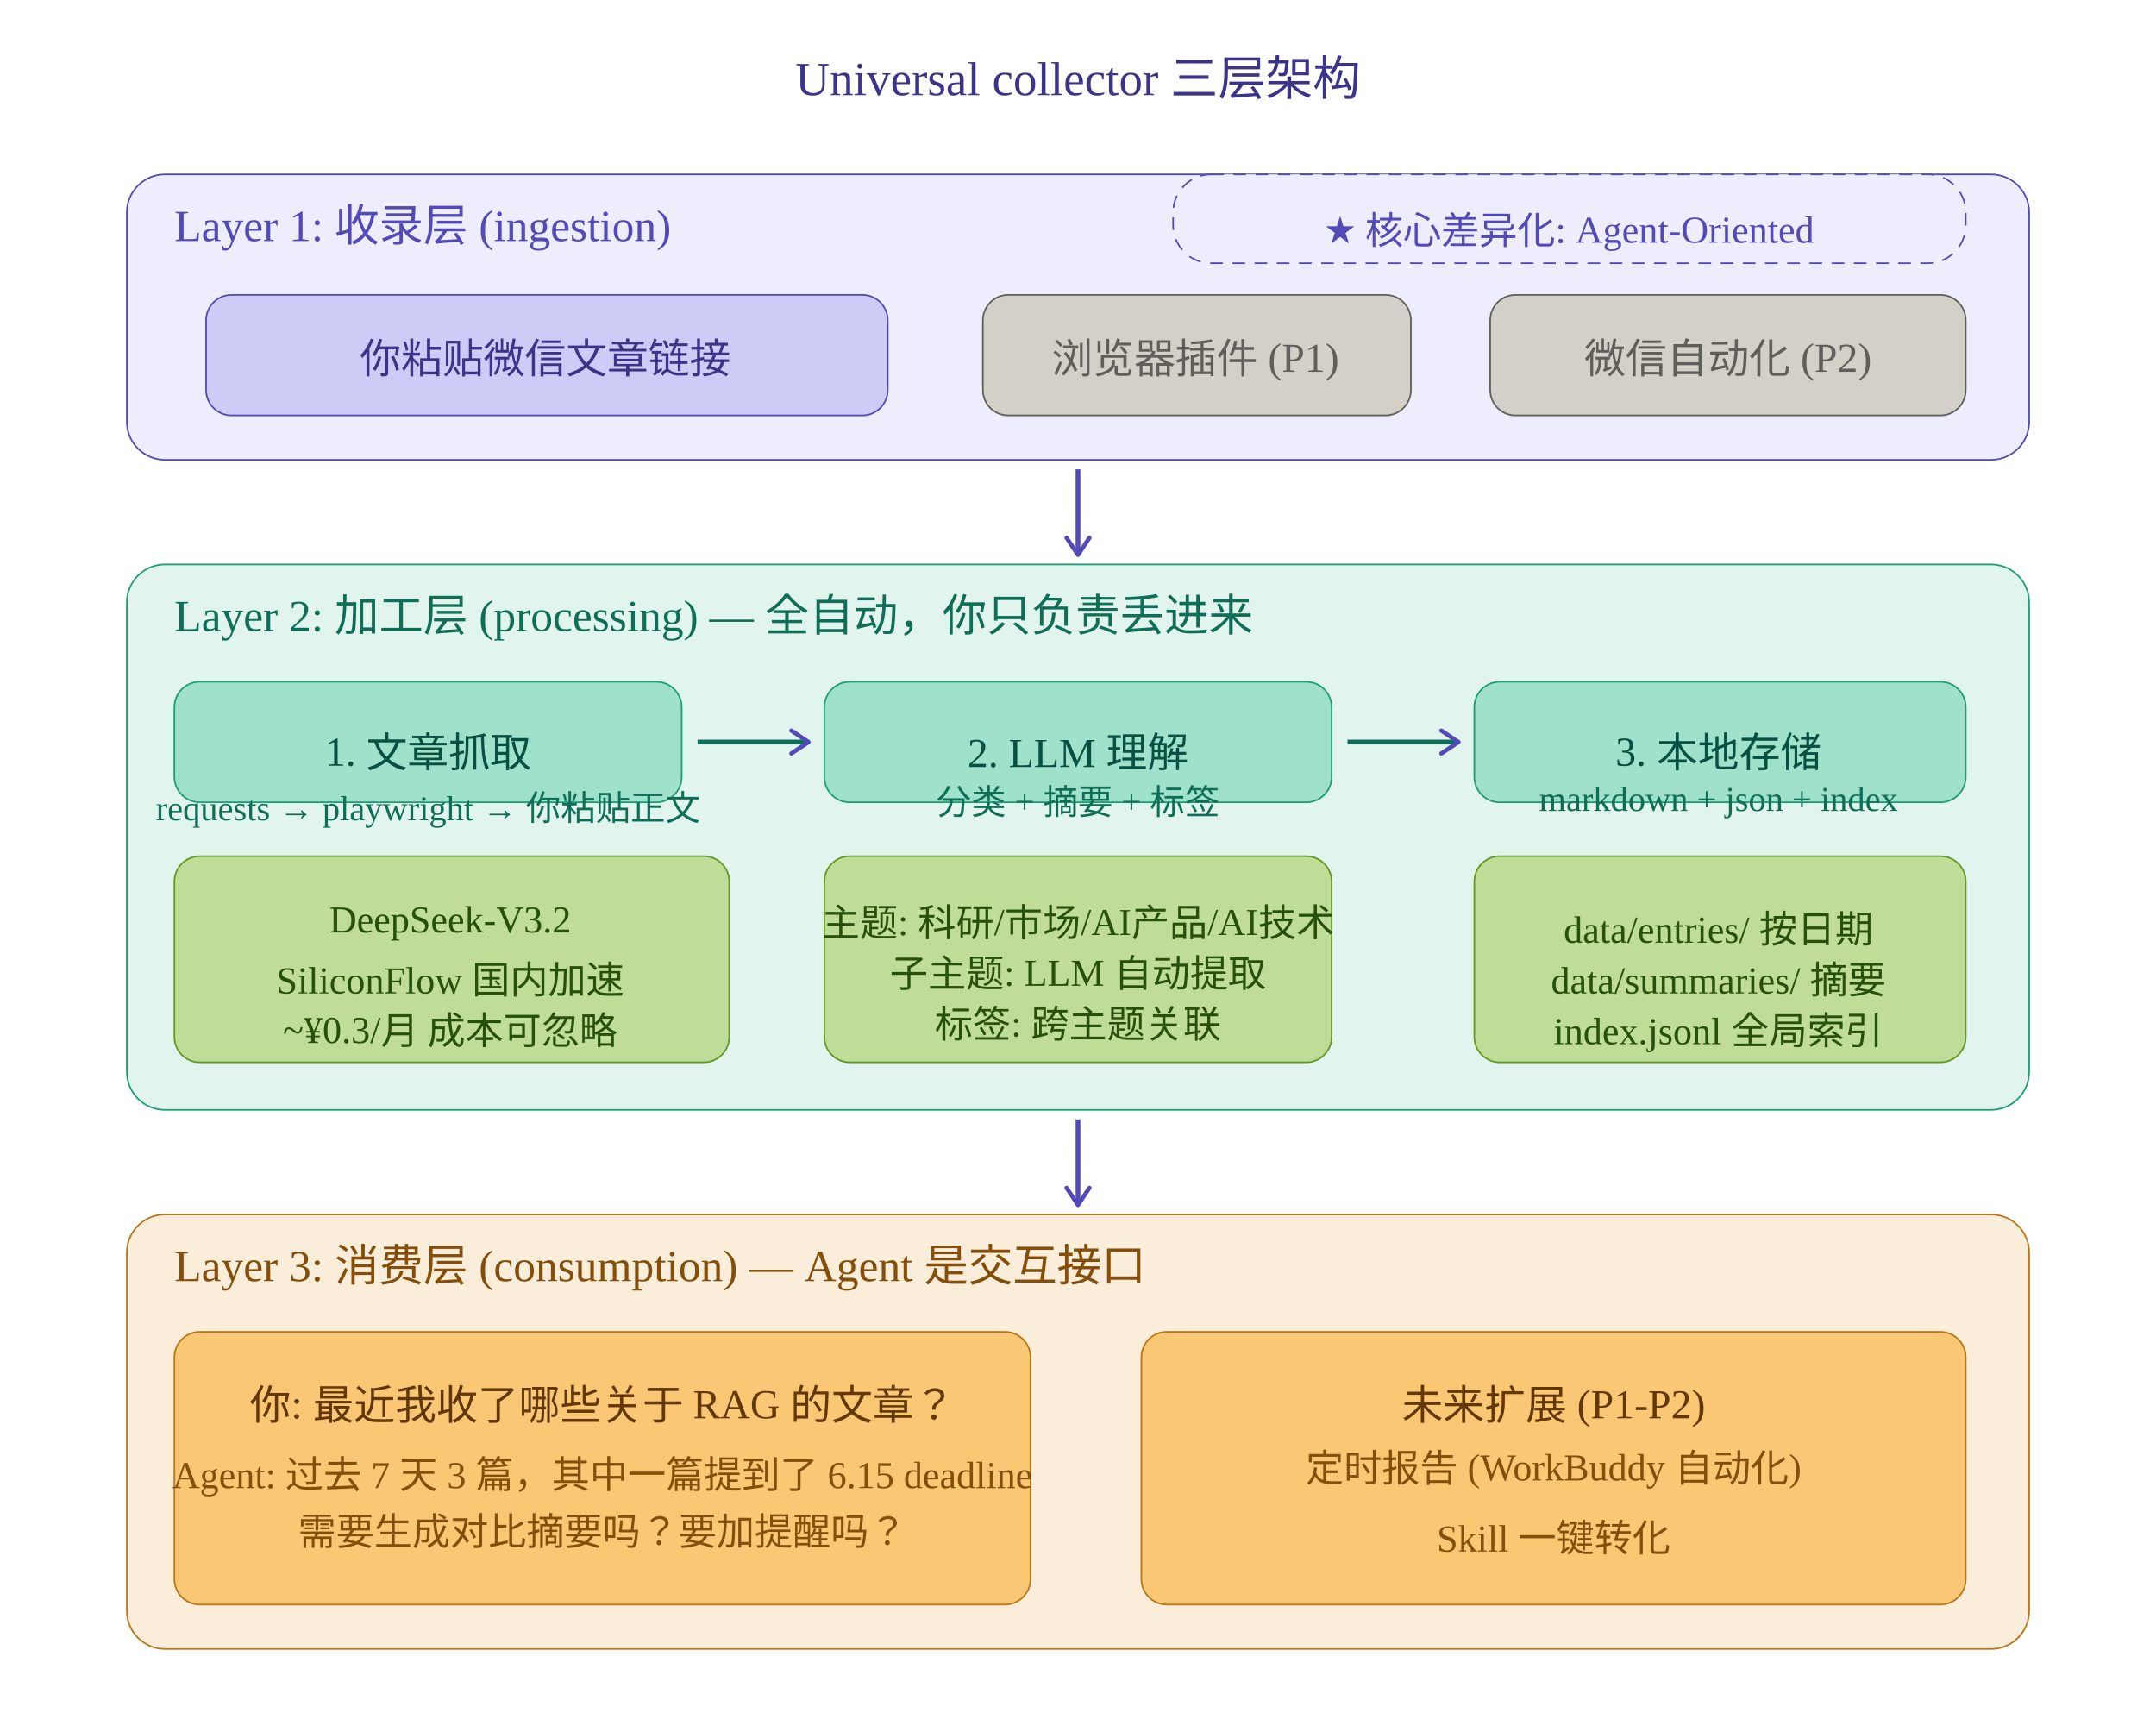
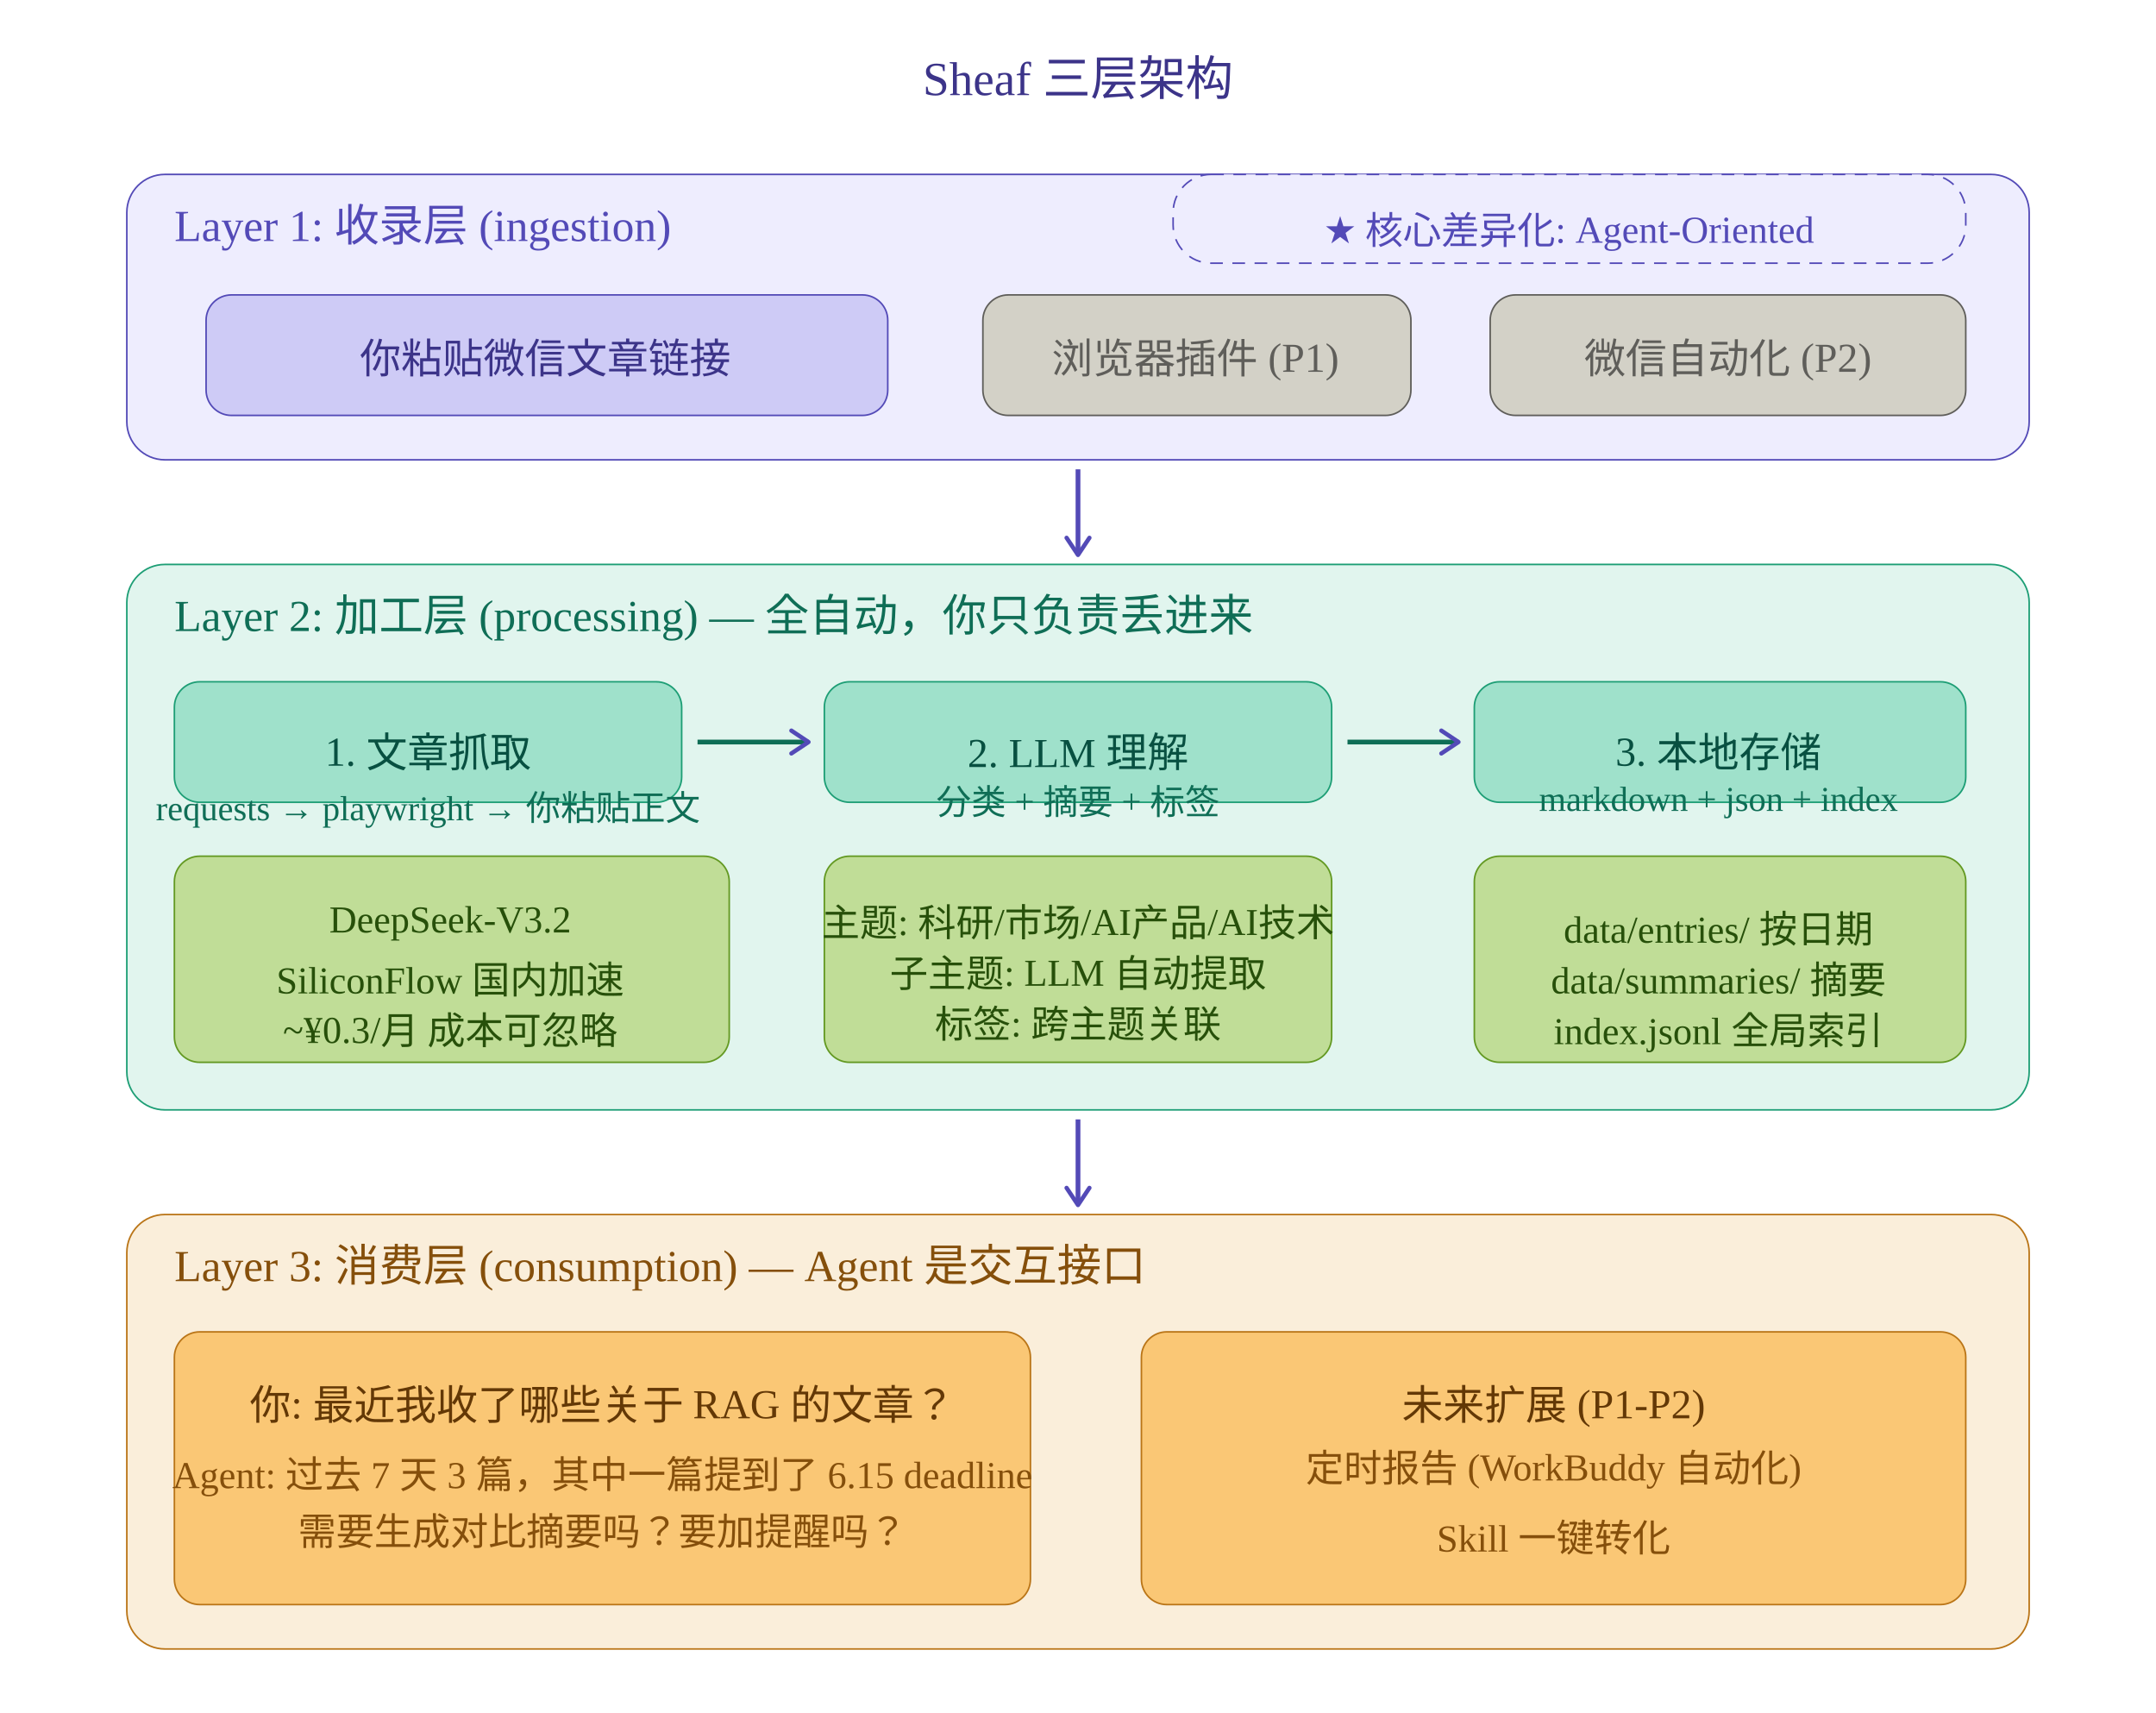
<svg viewBox="0 0 680 540" width="100%" role="img" aria-label="Universal collector three-layer architecture diagram">
  <defs>
    <marker id="arrow" viewBox="0 0 10 10" refX="8" refY="5" markerWidth="6" markerHeight="6" orient="auto-start-reverse">
      <path d="M2 1L8 5L2 9" fill="none" stroke="context-stroke" stroke-width="1.5" stroke-linecap="round" stroke-linejoin="round" />
    </marker>
    <marker id="arrow-purple" viewBox="0 0 10 10" refX="8" refY="5" markerWidth="6" markerHeight="6" orient="auto">
      <path d="M2 1L8 5L2 9" fill="none" stroke="#534AB7" stroke-width="1.5" stroke-linecap="round" stroke-linejoin="round" />
    </marker>
  </defs>
-   <text class="th" x="340" y="30" text-anchor="middle" font-size="15" font-weight="500" fill="#3C3489">Universal collector 三层架构</text>
+   <text class="th" x="340" y="30" text-anchor="middle" font-size="15" font-weight="500" fill="#3C3489">Sheaf 三层架构</text>
  <rect x="40" y="55" width="600" height="90" rx="12" fill="#EEEDFE" stroke="#534AB7" stroke-width="0.5" />
  <text class="th" x="55" y="76" font-size="14" font-weight="500" fill="#534AB7">Layer 1: 收录层 (ingestion)</text>
  <rect x="65" y="93" width="215" height="38" rx="8" fill="#CECBF6" stroke="#534AB7" stroke-width="0.5" />
  <text class="t" x="172" y="112" text-anchor="middle" dominant-baseline="central" font-size="13" font-weight="500" fill="#3C3489">你粘贴微信文章链接</text>
  <rect x="310" y="93" width="135" height="38" rx="8" fill="#D3D1C7" stroke="#5F5E5A" stroke-width="0.5" />
  <text class="t" x="377" y="112" text-anchor="middle" dominant-baseline="central" font-size="13" font-weight="400" fill="#5F5E5A">浏览器插件 (P1)</text>
  <rect x="470" y="93" width="150" height="38" rx="8" fill="#D3D1C7" stroke="#5F5E5A" stroke-width="0.5" />
  <text class="t" x="545" y="112" text-anchor="middle" dominant-baseline="central" font-size="13" font-weight="400" fill="#5F5E5A">微信自动化 (P2)</text>
  <line x1="340" y1="148" x2="340" y2="175" stroke="#534AB7" stroke-width="1.5" marker-end="url(#arrow-purple)" />
  <rect x="40" y="178" width="600" height="172" rx="12" fill="#E1F5EE" stroke="#1D9E75" stroke-width="0.5" />
  <text class="th" x="55" y="199" font-size="14" font-weight="500" fill="#0F6E56">Layer 2: 加工层 (processing) — 全自动，你只负责丢进来</text>
  <rect x="55" y="215" width="160" height="38" rx="8" fill="#9FE1CB" stroke="#1D9E75" stroke-width="0.5" />
  <text class="t" x="135" y="234" text-anchor="middle" dominant-baseline="central" font-size="13" font-weight="500" fill="#085041">1. 文章抓取</text>
  <text class="ts" x="135" y="252" text-anchor="middle" dominant-baseline="central" font-size="11" font-weight="400" fill="#0F6E56">requests → playwright → 你粘贴正文</text>
  <line x1="220" y1="234" x2="255" y2="234" stroke="#0F6E56" stroke-width="1.5" marker-end="url(#arrow-purple)" />
  <rect x="260" y="215" width="160" height="38" rx="8" fill="#9FE1CB" stroke="#1D9E75" stroke-width="0.5" />
  <text class="t" x="340" y="234" text-anchor="middle" dominant-baseline="central" font-size="13" font-weight="500" fill="#085041">2. LLM 理解</text>
  <text class="ts" x="340" y="252" text-anchor="middle" dominant-baseline="central" font-size="11" font-weight="400" fill="#0F6E56">分类 + 摘要 + 标签</text>
  <line x1="425" y1="234" x2="460" y2="234" stroke="#0F6E56" stroke-width="1.5" marker-end="url(#arrow-purple)" />
  <rect x="465" y="215" width="155" height="38" rx="8" fill="#9FE1CB" stroke="#1D9E75" stroke-width="0.5" />
  <text class="t" x="542" y="234" text-anchor="middle" dominant-baseline="central" font-size="13" font-weight="500" fill="#085041">3. 本地存储</text>
  <text class="ts" x="542" y="252" text-anchor="middle" dominant-baseline="central" font-size="11" font-weight="400" fill="#0F6E56">markdown + json + index</text>
  <rect x="55" y="270" width="175" height="65" rx="8" fill="#C0DD97" stroke="#639922" stroke-width="0.5" />
  <text class="ts" x="142" y="290" text-anchor="middle" dominant-baseline="central" font-size="12" font-weight="400" fill="#27500A">DeepSeek-V3.2</text>
  <text class="ts" x="142" y="306" text-anchor="middle" dominant-baseline="central" font-size="12" font-weight="400" fill="#27500A">SiliconFlow 国内加速</text>
  <text class="ts" x="142" y="322" text-anchor="middle" dominant-baseline="central" font-size="12" font-weight="400" fill="#27500A">~¥0.3/月 成本可忽略</text>
  <rect x="260" y="270" width="160" height="65" rx="8" fill="#C0DD97" stroke="#639922" stroke-width="0.5" />
  <text class="ts" x="340" y="290" text-anchor="middle" dominant-baseline="central" font-size="12" font-weight="400" fill="#27500A">主题: 科研/市场/AI产品/AI技术</text>
  <text class="ts" x="340" y="306" text-anchor="middle" dominant-baseline="central" font-size="12" font-weight="400" fill="#27500A">子主题: LLM 自动提取</text>
  <text class="ts" x="340" y="322" text-anchor="middle" dominant-baseline="central" font-size="12" font-weight="400" fill="#27500A">标签: 跨主题关联</text>
  <rect x="465" y="270" width="155" height="65" rx="8" fill="#C0DD97" stroke="#639922" stroke-width="0.5" />
  <text class="ts" x="542" y="290" text-anchor="middle" dominant-baseline="central" font-size="12" font-weight="400" fill="#27500A">data/entries/ 按日期</text>
  <text class="ts" x="542" y="306" text-anchor="middle" dominant-baseline="central" font-size="12" font-weight="400" fill="#27500A">data/summaries/ 摘要</text>
  <text class="ts" x="542" y="322" text-anchor="middle" dominant-baseline="central" font-size="12" font-weight="400" fill="#27500A">index.jsonl 全局索引</text>
  <line x1="340" y1="353" x2="340" y2="380" stroke="#534AB7" stroke-width="1.5" marker-end="url(#arrow-purple)" />
  <rect x="40" y="383" width="600" height="137" rx="12" fill="#FAEEDA" stroke="#BA7517" stroke-width="0.5" />
  <text class="th" x="55" y="404" font-size="14" font-weight="500" fill="#854F0B">Layer 3: 消费层 (consumption) — Agent 是交互接口</text>
  <rect x="55" y="420" width="270" height="86" rx="8" fill="#FAC775" stroke="#BA7517" stroke-width="0.5" />
  <text class="t" x="190" y="442" text-anchor="middle" dominant-baseline="central" font-size="13" font-weight="500" fill="#633806">你: 最近我收了哪些关于 RAG 的文章？</text>
  <text class="ts" x="190" y="462" text-anchor="middle" dominant-baseline="central" font-size="12" font-weight="400" fill="#854F0B">Agent: 过去 7 天 3 篇，其中一篇提到了 6.15 deadline</text>
  <text class="ts" x="190" y="482" text-anchor="middle" dominant-baseline="central" font-size="12" font-weight="400" fill="#854F0B">需要生成对比摘要吗？要加提醒吗？</text>
  <rect x="360" y="420" width="260" height="86" rx="8" fill="#FAC775" stroke="#BA7517" stroke-width="0.5" />
  <text class="t" x="490" y="442" text-anchor="middle" dominant-baseline="central" font-size="13" font-weight="500" fill="#633806">未来扩展 (P1-P2)</text>
  <text class="ts" x="490" y="462" text-anchor="middle" dominant-baseline="central" font-size="12" font-weight="400" fill="#854F0B">定时报告 (WorkBuddy 自动化)</text>
  <text class="ts" x="490" y="482" text-anchor="middle" dominant-baseline="central" font-size="12" font-weight="400" fill="#854F0B">Skill 一键转化</text>
  <rect x="370" y="55" width="250" height="28" rx="12" fill="#EEEDFE" stroke="#534AB7" stroke-width="0.5" stroke-dasharray="4,3" />
  <text class="ts" x="495" y="69" text-anchor="middle" dominant-baseline="central" font-size="12" font-weight="500" fill="#534AB7">★ 核心差异化: Agent-Oriented</text>
</svg>
